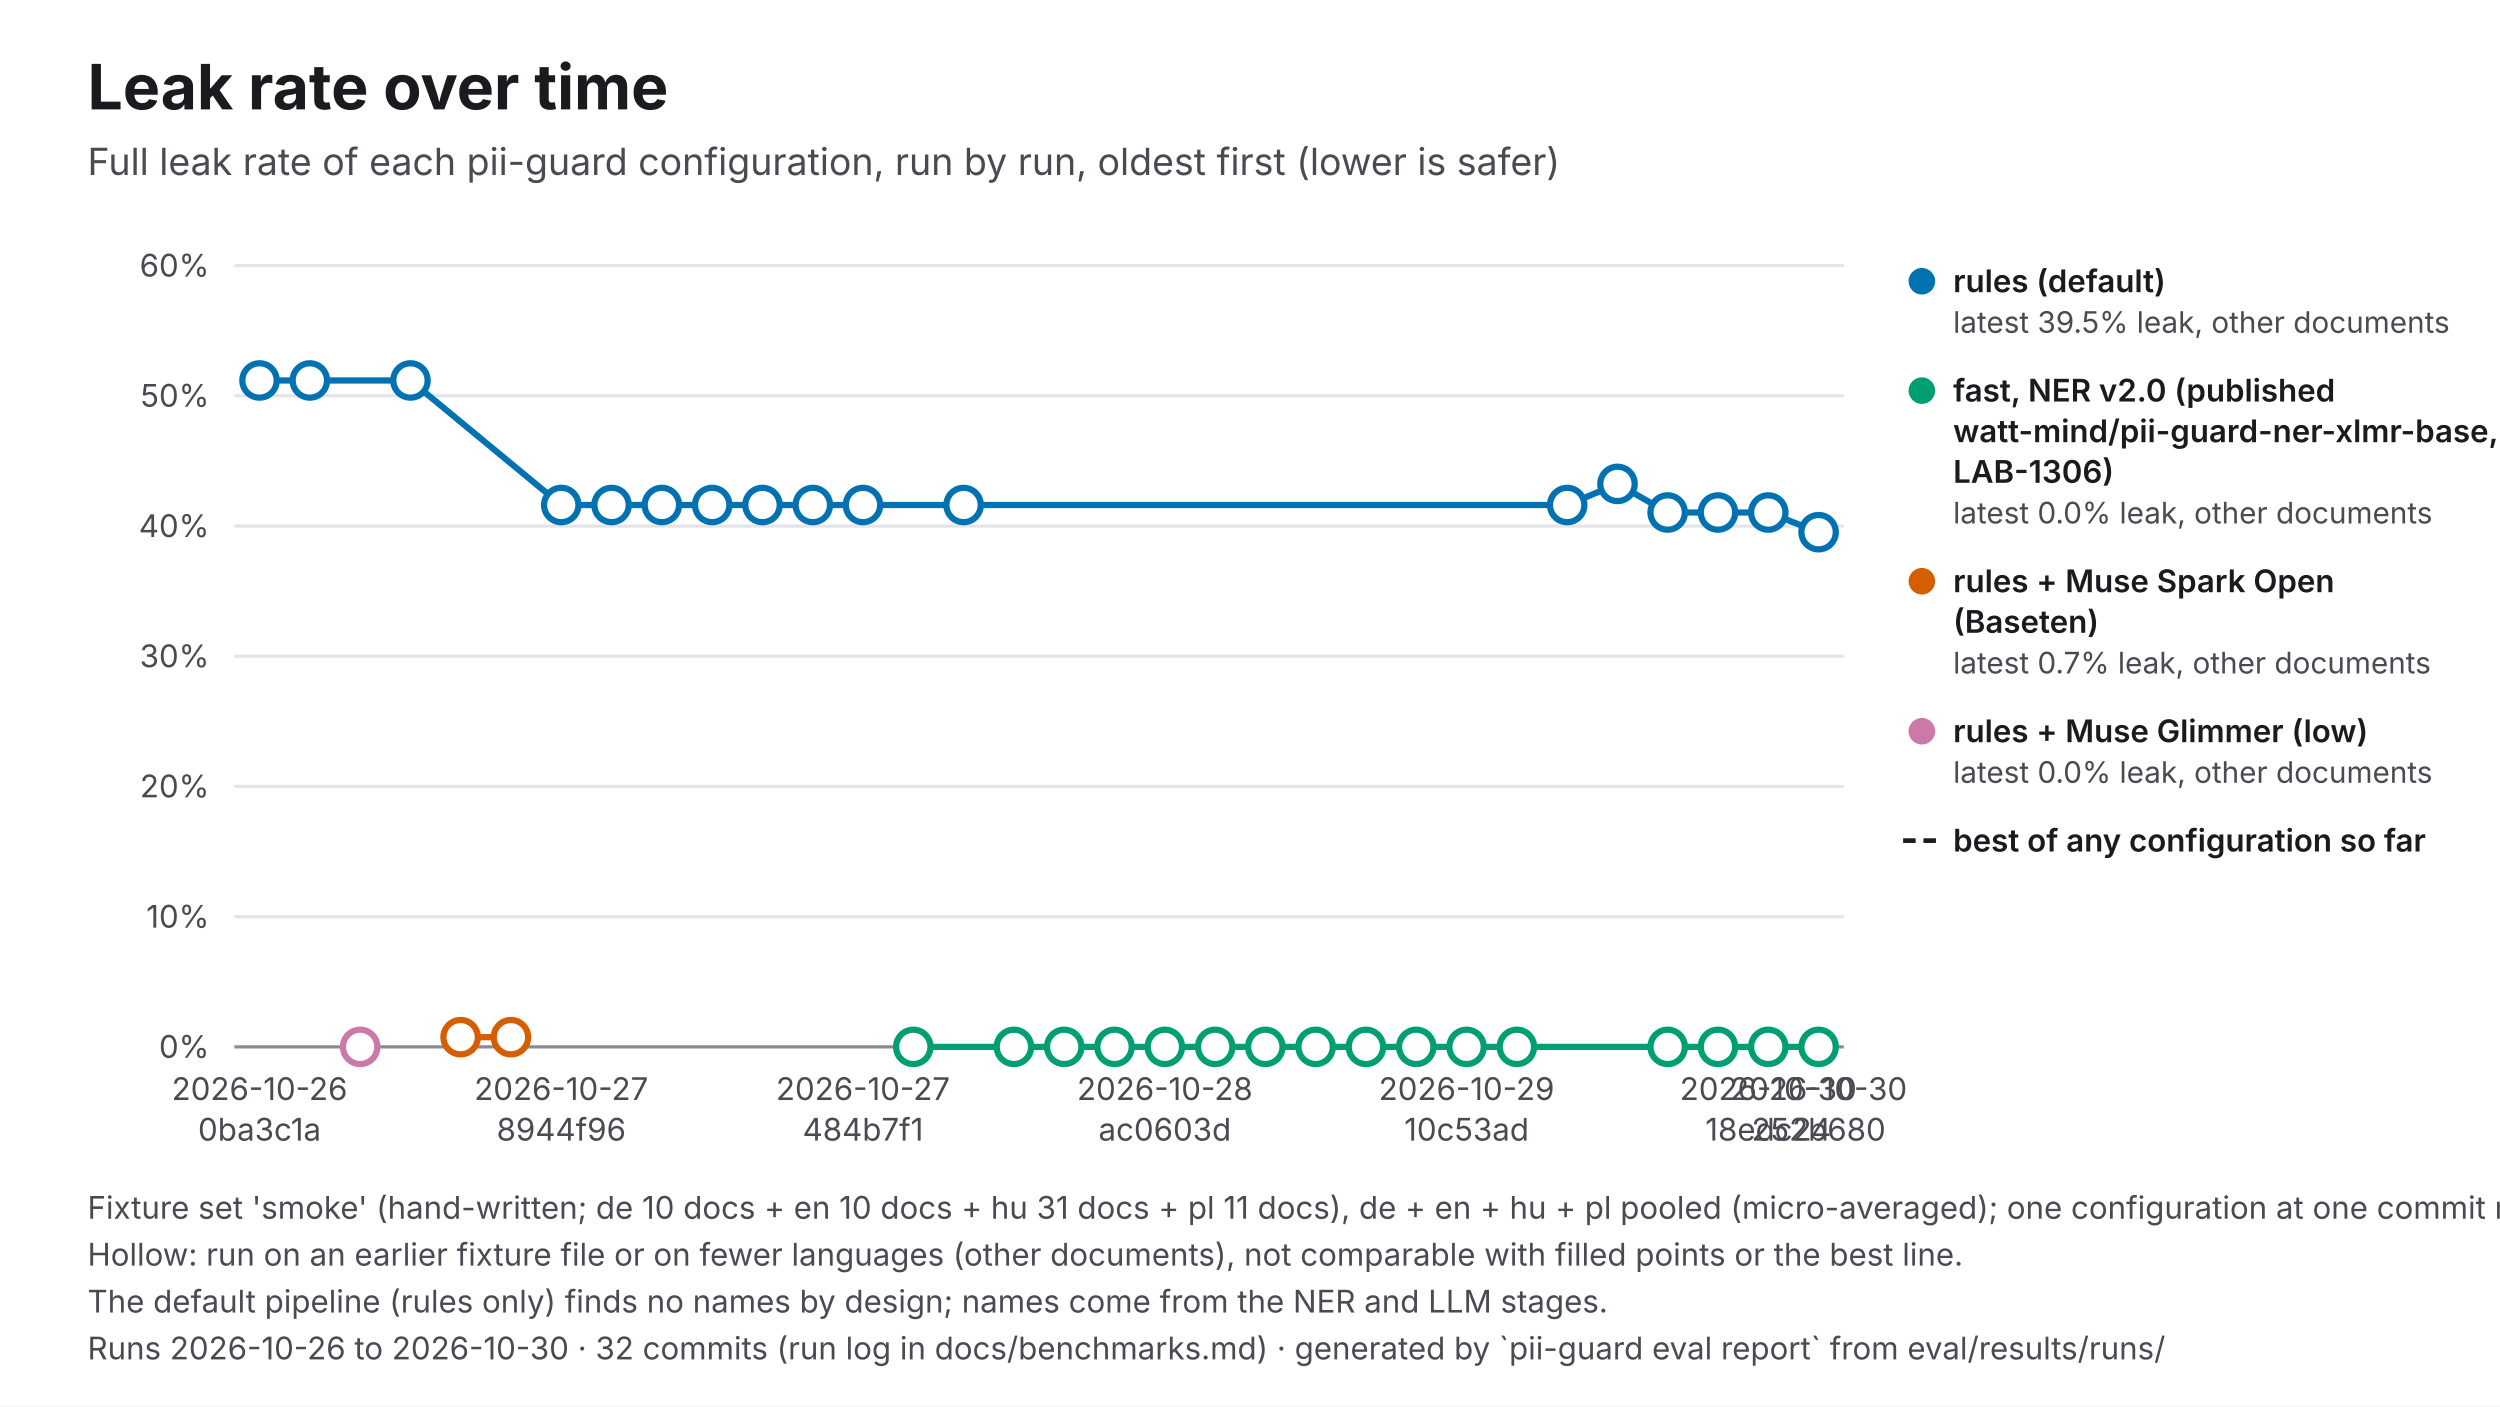
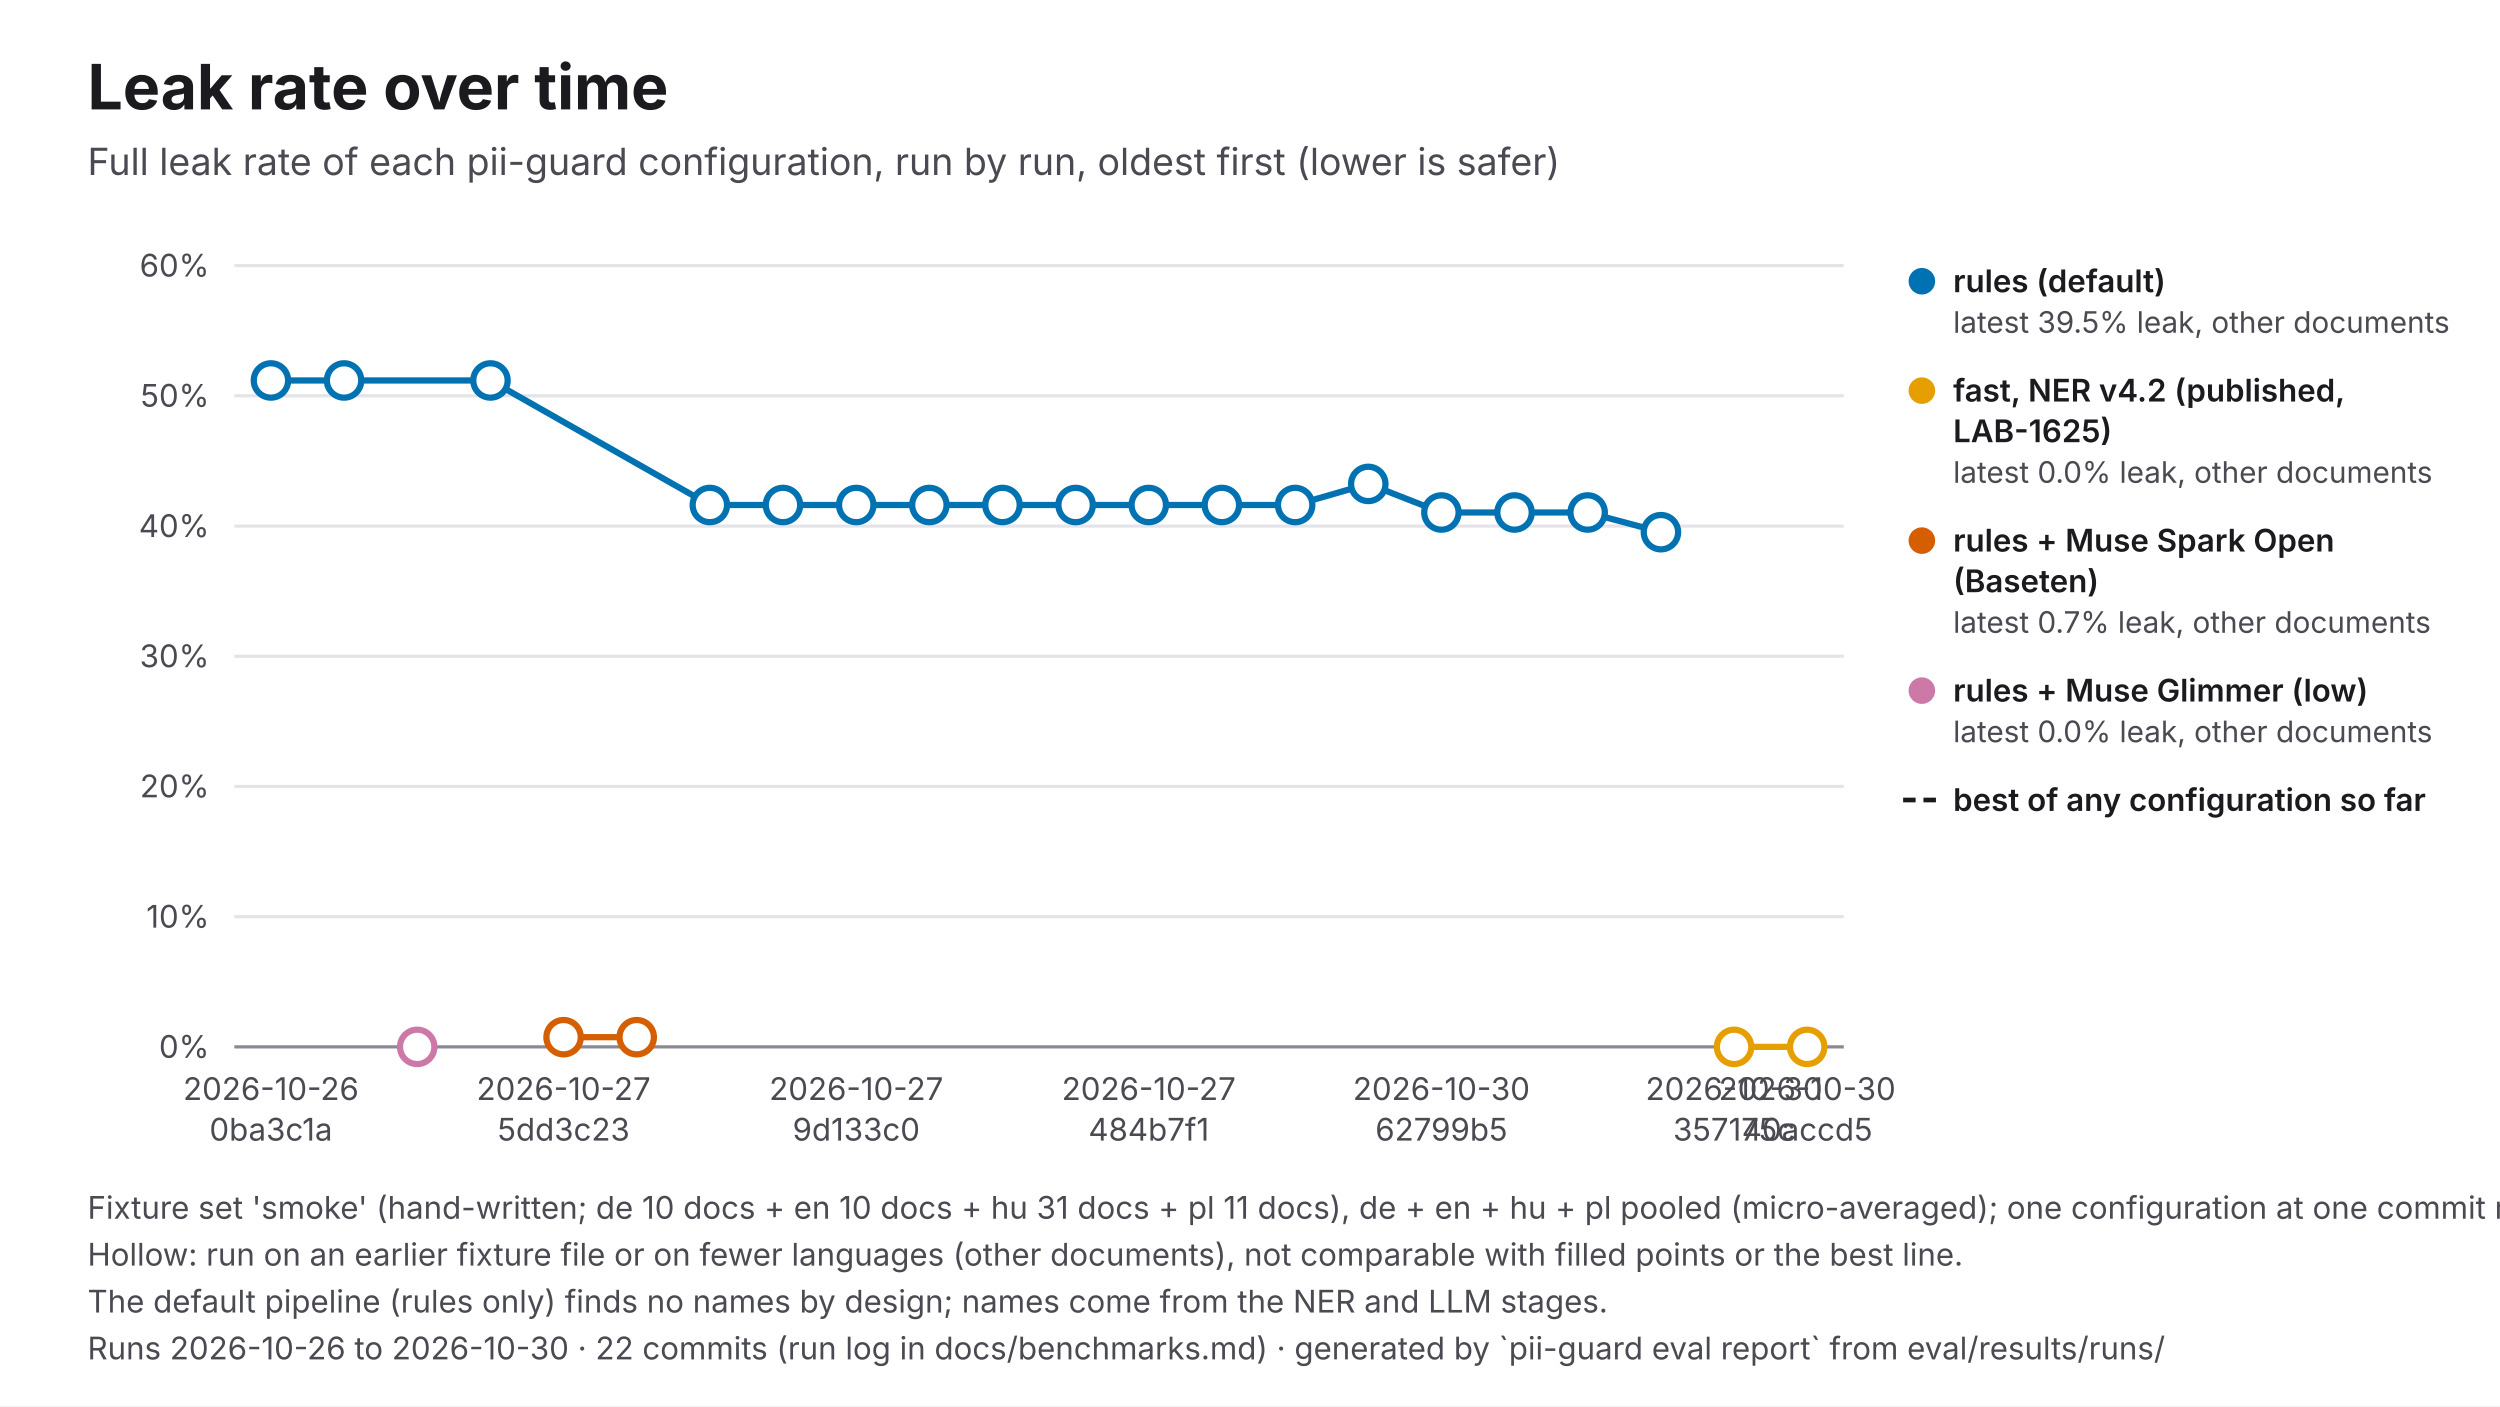
<svg xmlns="http://www.w3.org/2000/svg" viewBox="0 0 1600 900" width="1600" height="900" role="img" aria-labelledby="t d" font-family="Inter, 'Helvetica Neue', Helvetica, Arial, sans-serif">
  <rect width="1600" height="900" fill="#FFFFFF" />
  <text x="56" y="70" font-size="40" fill="#1B1B1F" font-weight="700">Leak rate over time</text>
  <text x="56" y="112" font-size="24" fill="#4A4A52">Full leak rate of each pii-guard configuration, run by run, oldest first (lower is safer)</text>
  <line x1="150" y1="670" x2="1180" y2="670" stroke="#E3E3E8" stroke-width="2" />
  <text x="134" y="677" font-size="20" fill="#4A4A52" text-anchor="end">0%</text>
  <line x1="150" y1="586.7" x2="1180" y2="586.7" stroke="#E3E3E8" stroke-width="2" />
  <text x="134" y="593.7" font-size="20" fill="#4A4A52" text-anchor="end">10%</text>
  <line x1="150" y1="503.3" x2="1180" y2="503.3" stroke="#E3E3E8" stroke-width="2" />
  <text x="134" y="510.3" font-size="20" fill="#4A4A52" text-anchor="end">20%</text>
  <line x1="150" y1="420" x2="1180" y2="420" stroke="#E3E3E8" stroke-width="2" />
  <text x="134" y="427" font-size="20" fill="#4A4A52" text-anchor="end">30%</text>
  <line x1="150" y1="336.7" x2="1180" y2="336.7" stroke="#E3E3E8" stroke-width="2" />
  <text x="134" y="343.7" font-size="20" fill="#4A4A52" text-anchor="end">40%</text>
  <line x1="150" y1="253.3" x2="1180" y2="253.3" stroke="#E3E3E8" stroke-width="2" />
  <text x="134" y="260.3" font-size="20" fill="#4A4A52" text-anchor="end">50%</text>
  <line x1="150" y1="170" x2="1180" y2="170" stroke="#E3E3E8" stroke-width="2" />
  <text x="134" y="177" font-size="20" fill="#4A4A52" text-anchor="end">60%</text>
-   <text x="166.1" y="704" font-size="20" fill="#4A4A52" text-anchor="middle">2026-10-26</text>
-   <text x="166.1" y="730" font-size="20" fill="#4A4A52" text-anchor="middle">0ba3c1a</text>
-   <text x="359.2" y="704" font-size="20" fill="#4A4A52" text-anchor="middle">2026-10-27</text>
-   <text x="359.2" y="730" font-size="20" fill="#4A4A52" text-anchor="middle">8944f96</text>
-   <text x="552.3" y="704" font-size="20" fill="#4A4A52" text-anchor="middle">2026-10-27</text>
-   <text x="552.3" y="730" font-size="20" fill="#4A4A52" text-anchor="middle">484b7f1</text>
-   <text x="745.5" y="704" font-size="20" fill="#4A4A52" text-anchor="middle">2026-10-28</text>
-   <text x="745.5" y="730" font-size="20" fill="#4A4A52" text-anchor="middle">ac0603d</text>
-   <text x="938.6" y="704" font-size="20" fill="#4A4A52" text-anchor="middle">2026-10-29</text>
-   <text x="938.6" y="730" font-size="20" fill="#4A4A52" text-anchor="middle">10c53ad</text>
-   <text x="1131.7" y="704" font-size="20" fill="#4A4A52" text-anchor="middle">2026-10-30</text>
-   <text x="1131.7" y="730" font-size="20" fill="#4A4A52" text-anchor="middle">18edc24</text>
-   <text x="1163.9" y="704" font-size="20" fill="#4A4A52" text-anchor="middle">2026-10-30</text>
-   <text x="1163.9" y="730" font-size="20" fill="#4A4A52" text-anchor="middle">252b680</text>
+   <text x="173.4" y="704" font-size="20" fill="#4A4A52" text-anchor="middle">2026-10-26</text>
+   <text x="173.4" y="730" font-size="20" fill="#4A4A52" text-anchor="middle">0ba3c1a</text>
+   <text x="360.7" y="704" font-size="20" fill="#4A4A52" text-anchor="middle">2026-10-27</text>
+   <text x="360.7" y="730" font-size="20" fill="#4A4A52" text-anchor="middle">5dd3c23</text>
+   <text x="548" y="704" font-size="20" fill="#4A4A52" text-anchor="middle">2026-10-27</text>
+   <text x="548" y="730" font-size="20" fill="#4A4A52" text-anchor="middle">9d133c0</text>
+   <text x="735.2" y="704" font-size="20" fill="#4A4A52" text-anchor="middle">2026-10-27</text>
+   <text x="735.2" y="730" font-size="20" fill="#4A4A52" text-anchor="middle">484b7f1</text>
+   <text x="922.5" y="704" font-size="20" fill="#4A4A52" text-anchor="middle">2026-10-30</text>
+   <text x="922.5" y="730" font-size="20" fill="#4A4A52" text-anchor="middle">62799b5</text>
+   <text x="1109.8" y="704" font-size="20" fill="#4A4A52" text-anchor="middle">2026-10-30</text>
+   <text x="1109.8" y="730" font-size="20" fill="#4A4A52" text-anchor="middle">357175c</text>
+   <text x="1156.6" y="704" font-size="20" fill="#4A4A52" text-anchor="middle">2026-10-30</text>
+   <text x="1156.6" y="730" font-size="20" fill="#4A4A52" text-anchor="middle">40accd5</text>
  <line x1="150" y1="670" x2="1180" y2="670" stroke="#8A8A93" stroke-width="2" />
-   <path d="M166.1,243.5L198.3,243.5L262.7,243.5L359.2,323.2L391.4,323.2L423.6,323.2L455.8,323.2L488,323.2L520.2,323.2L552.3,323.2L616.7,323.2L1003,323.2L1035.2,309.7L1067.3,328L1099.5,328L1131.7,328L1163.9,340.6" fill="none" stroke="#0072B2" stroke-width="4" />
-   <circle cx="166.1" cy="243.5" r="11" fill="#FFFFFF" stroke="#0072B2" stroke-width="4" />
-   <circle cx="198.3" cy="243.5" r="11" fill="#FFFFFF" stroke="#0072B2" stroke-width="4" />
-   <circle cx="262.7" cy="243.5" r="11" fill="#FFFFFF" stroke="#0072B2" stroke-width="4" />
-   <circle cx="359.2" cy="323.2" r="11" fill="#FFFFFF" stroke="#0072B2" stroke-width="4" />
-   <circle cx="391.4" cy="323.2" r="11" fill="#FFFFFF" stroke="#0072B2" stroke-width="4" />
-   <circle cx="423.6" cy="323.2" r="11" fill="#FFFFFF" stroke="#0072B2" stroke-width="4" />
-   <circle cx="455.8" cy="323.2" r="11" fill="#FFFFFF" stroke="#0072B2" stroke-width="4" />
-   <circle cx="488" cy="323.2" r="11" fill="#FFFFFF" stroke="#0072B2" stroke-width="4" />
-   <circle cx="520.2" cy="323.2" r="11" fill="#FFFFFF" stroke="#0072B2" stroke-width="4" />
-   <circle cx="552.3" cy="323.2" r="11" fill="#FFFFFF" stroke="#0072B2" stroke-width="4" />
-   <circle cx="616.7" cy="323.2" r="11" fill="#FFFFFF" stroke="#0072B2" stroke-width="4" />
-   <circle cx="1003" cy="323.2" r="11" fill="#FFFFFF" stroke="#0072B2" stroke-width="4" />
-   <circle cx="1035.2" cy="309.7" r="11" fill="#FFFFFF" stroke="#0072B2" stroke-width="4" />
-   <circle cx="1067.3" cy="328" r="11" fill="#FFFFFF" stroke="#0072B2" stroke-width="4" />
-   <circle cx="1099.5" cy="328" r="11" fill="#FFFFFF" stroke="#0072B2" stroke-width="4" />
-   <circle cx="1131.7" cy="328" r="11" fill="#FFFFFF" stroke="#0072B2" stroke-width="4" />
-   <circle cx="1163.9" cy="340.6" r="11" fill="#FFFFFF" stroke="#0072B2" stroke-width="4" />
-   <path d="M584.5,670L648.9,670L681.1,670L713.3,670L745.5,670L777.7,670L809.8,670L842,670L874.2,670L906.4,670L938.6,670L970.8,670L1067.3,670L1099.5,670L1131.7,670L1163.9,670" fill="none" stroke="#009E73" stroke-width="4" />
-   <circle cx="584.5" cy="670" r="11" fill="#FFFFFF" stroke="#009E73" stroke-width="4" />
-   <circle cx="648.9" cy="670" r="11" fill="#FFFFFF" stroke="#009E73" stroke-width="4" />
-   <circle cx="681.1" cy="670" r="11" fill="#FFFFFF" stroke="#009E73" stroke-width="4" />
-   <circle cx="713.3" cy="670" r="11" fill="#FFFFFF" stroke="#009E73" stroke-width="4" />
-   <circle cx="745.5" cy="670" r="11" fill="#FFFFFF" stroke="#009E73" stroke-width="4" />
-   <circle cx="777.7" cy="670" r="11" fill="#FFFFFF" stroke="#009E73" stroke-width="4" />
-   <circle cx="809.8" cy="670" r="11" fill="#FFFFFF" stroke="#009E73" stroke-width="4" />
-   <circle cx="842" cy="670" r="11" fill="#FFFFFF" stroke="#009E73" stroke-width="4" />
-   <circle cx="874.2" cy="670" r="11" fill="#FFFFFF" stroke="#009E73" stroke-width="4" />
-   <circle cx="906.4" cy="670" r="11" fill="#FFFFFF" stroke="#009E73" stroke-width="4" />
-   <circle cx="938.6" cy="670" r="11" fill="#FFFFFF" stroke="#009E73" stroke-width="4" />
-   <circle cx="970.8" cy="670" r="11" fill="#FFFFFF" stroke="#009E73" stroke-width="4" />
-   <circle cx="1067.3" cy="670" r="11" fill="#FFFFFF" stroke="#009E73" stroke-width="4" />
-   <circle cx="1099.5" cy="670" r="11" fill="#FFFFFF" stroke="#009E73" stroke-width="4" />
-   <circle cx="1131.7" cy="670" r="11" fill="#FFFFFF" stroke="#009E73" stroke-width="4" />
-   <circle cx="1163.9" cy="670" r="11" fill="#FFFFFF" stroke="#009E73" stroke-width="4" />
-   <path d="M294.8,663.8L327,663.8" fill="none" stroke="#D55E00" stroke-width="4" />
-   <circle cx="294.8" cy="663.8" r="11" fill="#FFFFFF" stroke="#D55E00" stroke-width="4" />
-   <circle cx="327" cy="663.8" r="11" fill="#FFFFFF" stroke="#D55E00" stroke-width="4" />
-   <circle cx="230.5" cy="670" r="11" fill="#FFFFFF" stroke="#CC79A7" stroke-width="4" />
+   <path d="M173.4,243.5L220.2,243.5L313.9,243.5L454.3,323.2L501.1,323.2L548,323.2L594.8,323.2L641.6,323.2L688.4,323.2L735.2,323.2L782,323.2L828.9,323.2L875.7,309.7L922.5,328L969.3,328L1016.1,328L1063,340.6" fill="none" stroke="#0072B2" stroke-width="4" />
+   <circle cx="173.4" cy="243.5" r="11" fill="#FFFFFF" stroke="#0072B2" stroke-width="4" />
+   <circle cx="220.2" cy="243.5" r="11" fill="#FFFFFF" stroke="#0072B2" stroke-width="4" />
+   <circle cx="313.9" cy="243.5" r="11" fill="#FFFFFF" stroke="#0072B2" stroke-width="4" />
+   <circle cx="454.3" cy="323.2" r="11" fill="#FFFFFF" stroke="#0072B2" stroke-width="4" />
+   <circle cx="501.1" cy="323.2" r="11" fill="#FFFFFF" stroke="#0072B2" stroke-width="4" />
+   <circle cx="548" cy="323.2" r="11" fill="#FFFFFF" stroke="#0072B2" stroke-width="4" />
+   <circle cx="594.8" cy="323.2" r="11" fill="#FFFFFF" stroke="#0072B2" stroke-width="4" />
+   <circle cx="641.6" cy="323.2" r="11" fill="#FFFFFF" stroke="#0072B2" stroke-width="4" />
+   <circle cx="688.4" cy="323.2" r="11" fill="#FFFFFF" stroke="#0072B2" stroke-width="4" />
+   <circle cx="735.2" cy="323.2" r="11" fill="#FFFFFF" stroke="#0072B2" stroke-width="4" />
+   <circle cx="782" cy="323.2" r="11" fill="#FFFFFF" stroke="#0072B2" stroke-width="4" />
+   <circle cx="828.9" cy="323.2" r="11" fill="#FFFFFF" stroke="#0072B2" stroke-width="4" />
+   <circle cx="875.7" cy="309.7" r="11" fill="#FFFFFF" stroke="#0072B2" stroke-width="4" />
+   <circle cx="922.5" cy="328" r="11" fill="#FFFFFF" stroke="#0072B2" stroke-width="4" />
+   <circle cx="969.3" cy="328" r="11" fill="#FFFFFF" stroke="#0072B2" stroke-width="4" />
+   <circle cx="1016.1" cy="328" r="11" fill="#FFFFFF" stroke="#0072B2" stroke-width="4" />
+   <circle cx="1063" cy="340.6" r="11" fill="#FFFFFF" stroke="#0072B2" stroke-width="4" />
+   <path d="M1109.8,670L1156.6,670" fill="none" stroke="#E69F00" stroke-width="4" />
+   <circle cx="1109.8" cy="670" r="11" fill="#FFFFFF" stroke="#E69F00" stroke-width="4" />
+   <circle cx="1156.6" cy="670" r="11" fill="#FFFFFF" stroke="#E69F00" stroke-width="4" />
+   <path d="M360.7,663.8L407.5,663.8" fill="none" stroke="#D55E00" stroke-width="4" />
+   <circle cx="360.7" cy="663.8" r="11" fill="#FFFFFF" stroke="#D55E00" stroke-width="4" />
+   <circle cx="407.5" cy="663.8" r="11" fill="#FFFFFF" stroke="#D55E00" stroke-width="4" />
+   <circle cx="267" cy="670" r="11" fill="#FFFFFF" stroke="#CC79A7" stroke-width="4" />
  <circle cx="1230" cy="180" r="10" fill="#0072B2" stroke="#FFFFFF" stroke-width="3" />
  <text x="1250" y="187" font-size="20" fill="#1B1B1F" font-weight="600">rules (default)</text>
  <text x="1250" y="213" font-size="19" fill="#4A4A52">latest 39.5% leak, other documents</text>
-   <circle cx="1230" cy="250" r="10" fill="#009E73" stroke="#FFFFFF" stroke-width="3" />
-   <text x="1250" y="257" font-size="20" fill="#1B1B1F" font-weight="600">fast, NER v2.0 (published</text>
-   <text x="1250" y="283" font-size="20" fill="#1B1B1F" font-weight="600">watt-mind/pii-guard-ner-xlmr-base,</text>
-   <text x="1250" y="309" font-size="20" fill="#1B1B1F" font-weight="600">LAB-1306)</text>
-   <text x="1250" y="335" font-size="19" fill="#4A4A52">latest 0.0% leak, other documents</text>
-   <circle cx="1230" cy="372" r="10" fill="#D55E00" stroke="#FFFFFF" stroke-width="3" />
-   <text x="1250" y="379" font-size="20" fill="#1B1B1F" font-weight="600">rules + Muse Spark Open</text>
-   <text x="1250" y="405" font-size="20" fill="#1B1B1F" font-weight="600">(Baseten)</text>
-   <text x="1250" y="431" font-size="19" fill="#4A4A52">latest 0.7% leak, other documents</text>
-   <circle cx="1230" cy="468" r="10" fill="#CC79A7" stroke="#FFFFFF" stroke-width="3" />
-   <text x="1250" y="475" font-size="20" fill="#1B1B1F" font-weight="600">rules + Muse Glimmer (low)</text>
-   <text x="1250" y="501" font-size="19" fill="#4A4A52">latest 0.0% leak, other documents</text>
-   <line x1="1218" y1="538" x2="1242" y2="538" stroke="#1B1B1F" stroke-width="3" stroke-dasharray="8 5" />
-   <text x="1250" y="545" font-size="20" fill="#1B1B1F" font-weight="600">best of any configuration so far</text>
+   <circle cx="1230" cy="250" r="10" fill="#E69F00" stroke="#FFFFFF" stroke-width="3" />
+   <text x="1250" y="257" font-size="20" fill="#1B1B1F" font-weight="600">fast, NER v4.2 (published,</text>
+   <text x="1250" y="283" font-size="20" fill="#1B1B1F" font-weight="600">LAB-1625)</text>
+   <text x="1250" y="309" font-size="19" fill="#4A4A52">latest 0.0% leak, other documents</text>
+   <circle cx="1230" cy="346" r="10" fill="#D55E00" stroke="#FFFFFF" stroke-width="3" />
+   <text x="1250" y="353" font-size="20" fill="#1B1B1F" font-weight="600">rules + Muse Spark Open</text>
+   <text x="1250" y="379" font-size="20" fill="#1B1B1F" font-weight="600">(Baseten)</text>
+   <text x="1250" y="405" font-size="19" fill="#4A4A52">latest 0.7% leak, other documents</text>
+   <circle cx="1230" cy="442" r="10" fill="#CC79A7" stroke="#FFFFFF" stroke-width="3" />
+   <text x="1250" y="449" font-size="20" fill="#1B1B1F" font-weight="600">rules + Muse Glimmer (low)</text>
+   <text x="1250" y="475" font-size="19" fill="#4A4A52">latest 0.0% leak, other documents</text>
+   <line x1="1218" y1="512" x2="1242" y2="512" stroke="#1B1B1F" stroke-width="3" stroke-dasharray="8 5" />
+   <text x="1250" y="519" font-size="20" fill="#1B1B1F" font-weight="600">best of any configuration so far</text>
  <text x="56" y="780" font-size="20" fill="#4A4A52">Fixture set 'smoke' (hand-written; de 10 docs + en 10 docs + hu 31 docs + pl 11 docs), de + en + hu + pl pooled (micro-averaged); one configuration at one commit merged.</text>
  <text x="56" y="810" font-size="20" fill="#4A4A52">Hollow: run on an earlier fixture file or on fewer languages (other documents), not comparable with filled points or the best line.</text>
  <text x="56" y="840" font-size="20" fill="#4A4A52">The default pipeline (rules only) finds no names by design; names come from the NER and LLM stages.</text>
-   <text x="56" y="870" font-size="20" fill="#4A4A52">Runs 2026-10-26 to 2026-10-30 · 32 commits (run log in docs/benchmarks.md) · generated by `pii-guard eval report` from eval/results/runs/</text>
+   <text x="56" y="870" font-size="20" fill="#4A4A52">Runs 2026-10-26 to 2026-10-30 · 22 commits (run log in docs/benchmarks.md) · generated by `pii-guard eval report` from eval/results/runs/</text>
</svg>
